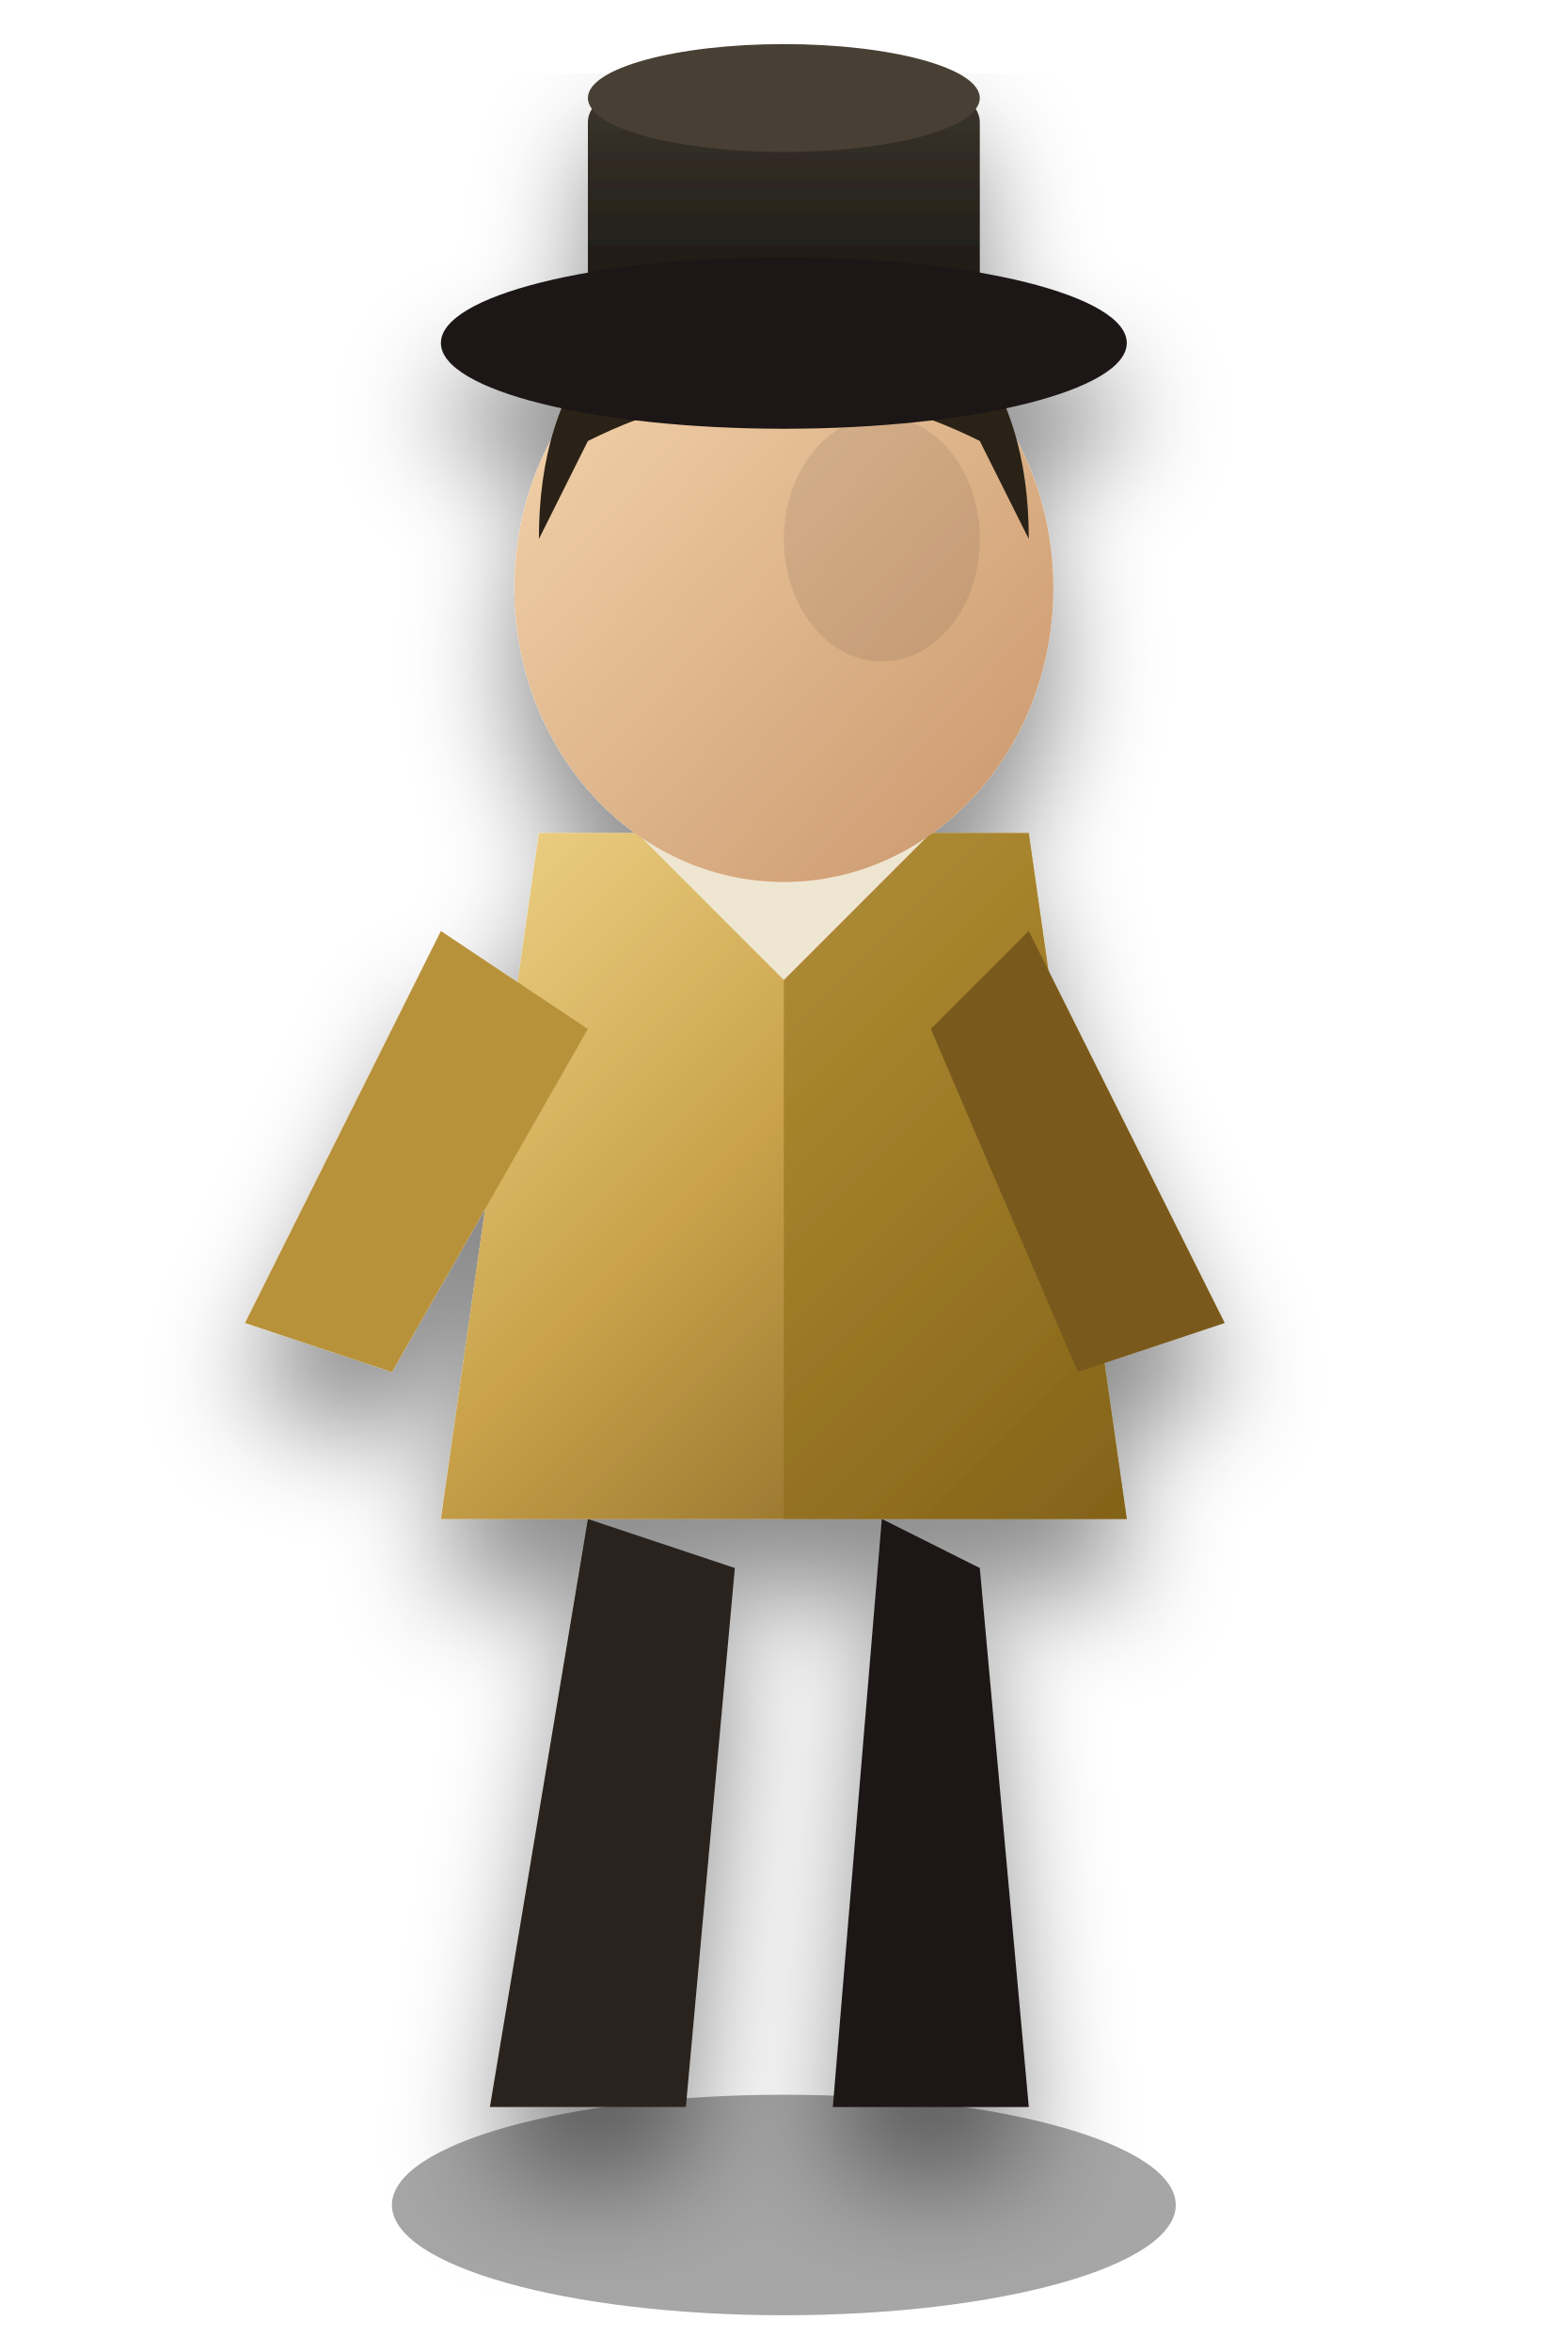
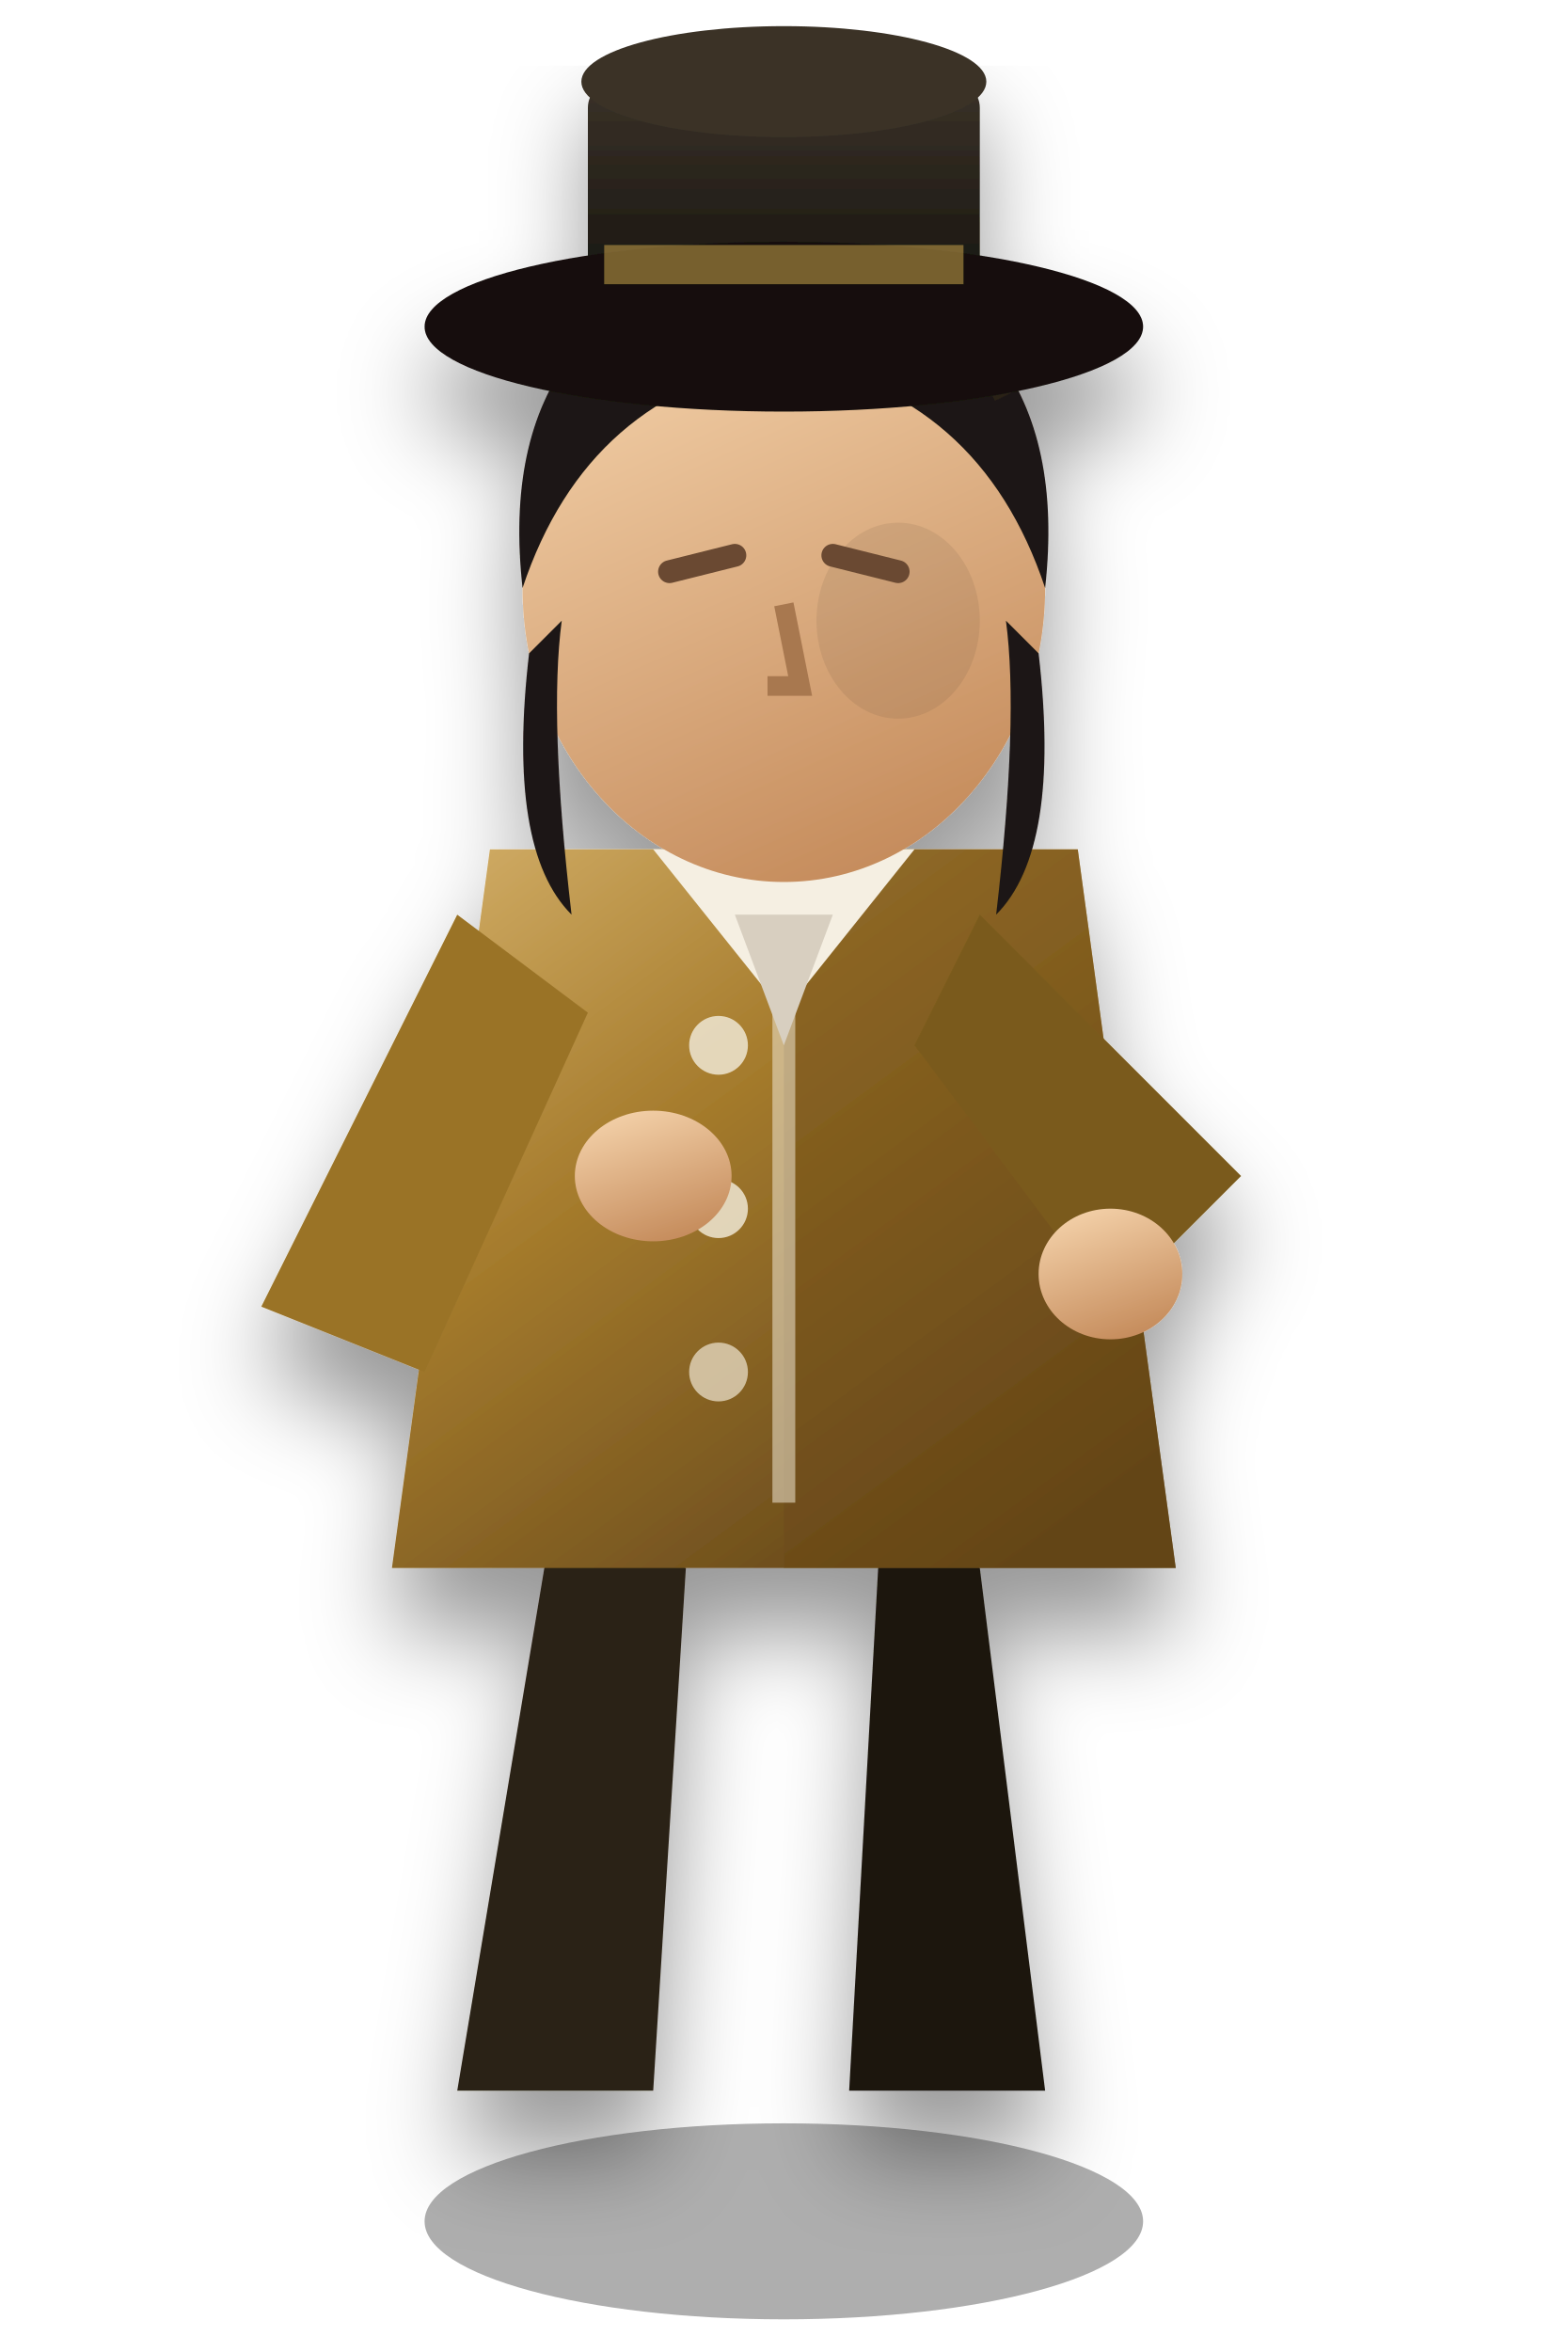
- <svg xmlns="http://www.w3.org/2000/svg" viewBox="0 0 64 96" width="64" height="96">
+ <svg xmlns="http://www.w3.org/2000/svg" viewBox="0 0 48 72" width="48" height="72">
  <defs>
-     <linearGradient id="coat" x1="0%" y1="0%" x2="100%" y2="100%">
-       <stop offset="0%" stop-color="#f0d48a" />
-       <stop offset="45%" stop-color="#c9a24a" />
-       <stop offset="100%" stop-color="#7a5a1e" />
+     <linearGradient id="coat" x1="0%" y1="0%" x2="80%" y2="100%">
+       <stop offset="0%" stop-color="#d4b06a" />
+       <stop offset="40%" stop-color="#a67c2d" />
+       <stop offset="100%" stop-color="#5c4018" />
    </linearGradient>
-     <linearGradient id="skin" x1="0%" y1="0%" x2="100%" y2="100%">
-       <stop offset="0%" stop-color="#f6d7b0" />
-       <stop offset="100%" stop-color="#c9956a" />
+     <linearGradient id="skin" x1="30%" y1="0%" x2="70%" y2="100%">
+       <stop offset="0%" stop-color="#f3d0a8" />
+       <stop offset="100%" stop-color="#c48a5a" />
    </linearGradient>
    <linearGradient id="hat" x1="0%" y1="0%" x2="0%" y2="100%">
-       <stop offset="0%" stop-color="#3a342c" />
-       <stop offset="100%" stop-color="#15120e" />
+       <stop offset="0%" stop-color="#3a3228" />
+       <stop offset="100%" stop-color="#12100c" />
    </linearGradient>
-     <filter id="soft" x="-20%" y="-10%" width="140%" height="130%">
-       <feDropShadow dx="0" dy="3" stdDeviation="2.2" flood-color="#000" flood-opacity="0.45" />
+     <filter id="soft" x="-25%" y="-10%" width="150%" height="130%">
+       <feDropShadow dx="0" dy="2" stdDeviation="1.4" flood-color="#000" flood-opacity="0.4" />
    </filter>
  </defs>
-   <ellipse cx="32" cy="90" rx="16" ry="4.5" fill="#000" opacity="0.35" />
+   <ellipse cx="24" cy="68" rx="11" ry="3" fill="#000" opacity="0.32" />
  <g filter="url(#soft)">
-     <path d="M24 62 L20 86 L28 86 L30 64 Z" fill="#2a241c" />
-     <path d="M36 62 L34 86 L42 86 L40 64 Z" fill="#1a1612" />
-     <path d="M22 34 L18 62 L46 62 L42 34 Z" fill="url(#coat)" />
-     <path d="M32 34 L32 62 L46 62 L42 34 Z" fill="#8b6914" opacity="0.55" />
-     <path d="M18 38 L10 54 L16 56 L24 42 Z" fill="#b8923a" />
-     <path d="M42 38 L50 54 L44 56 L38 42 Z" fill="#7a5a1e" />
-     <path d="M26 34 L32 40 L38 34 Z" fill="#efe6d2" />
-     <ellipse cx="32" cy="24" rx="11" ry="12" fill="url(#skin)" />
-     <ellipse cx="36" cy="22" rx="4" ry="5" fill="#000" opacity="0.08" />
-     <path d="M22 22 Q22 12 32 10 Q42 12 42 22 L40 18 Q32 14 24 18 Z" fill="#2a2218" />
-     <rect x="24" y="4" width="16" height="10" rx="1" fill="url(#hat)" />
-     <ellipse cx="32" cy="14" rx="14" ry="3.5" fill="#1a1612" />
-     <ellipse cx="32" cy="4" rx="8" ry="2.2" fill="#4a4034" />
+     <path d="M17 46 L14 64 L20 64 L21 48 Z" fill="#2a2218" />
+     <path d="M27 46 L26 64 L32 64 L30 48 Z" fill="#1a1410" />
+     <path d="M15 26 L12 48 L36 48 L33 26 Z" fill="url(#coat)" />
+     <path d="M24 26 L24 48 L36 48 L33 26 Z" fill="#6b4a16" opacity="0.5" />
+     <path d="M24 28 L24 46" stroke="#efe6d2" stroke-width="0.7" opacity="0.55" />
+     <circle cx="22" cy="32" r="0.9" fill="#efe6d2" opacity="0.85" />
+     <circle cx="22" cy="37" r="0.9" fill="#efe6d2" opacity="0.85" />
+     <circle cx="22" cy="42" r="0.9" fill="#efe6d2" opacity="0.7" />
+     <path d="M14 28 L8 40 L13 42 L18 31 Z" fill="#9a7328" />
+     <path d="M30 28 L38 36 L34 40 L28 32 Z" fill="#7a5a1e" />
+     <ellipse cx="34" cy="39" rx="2.2" ry="2" fill="url(#skin)" />
+     <ellipse cx="20" cy="36" rx="2.4" ry="2" fill="url(#skin)" />
+     <path d="M20 26 L24 31 L28 26 Z" fill="#f5efe2" />
+     <path d="M22.5 28 L24 32 L25.5 28" fill="#d8cfc0" />
+     <ellipse cx="24" cy="18" rx="8" ry="9" fill="url(#skin)" />
+     <ellipse cx="27.5" cy="19" rx="2.5" ry="3" fill="#000" opacity="0.07" />
+     <path d="M16 18 Q15 9 24 7.5 Q33 9 32 18 Q30 12 24 11 Q18 12 16 18 Z" fill="#1e1812" />
+     <path d="M16.2 20 Q15.5 26 17.5 28 Q16.8 22 17.2 19 Z" fill="#1e1812" />
+     <path d="M31.8 20 Q32.5 26 30.5 28 Q31.2 22 30.8 19 Z" fill="#1e1812" />
+     <path d="M18 12 Q20 8 23 9" fill="none" stroke="#2a2218" stroke-width="1.2" />
+     <path d="M26 9 Q29 8 31 12" fill="none" stroke="#2a2218" stroke-width="1.2" />
+     <path d="M20.5 17.5 L22.5 17" stroke="#6a4a32" stroke-width="0.7" stroke-linecap="round" />
+     <path d="M25.5 17 L27.5 17.5" stroke="#6a4a32" stroke-width="0.7" stroke-linecap="round" />
+     <path d="M24 18.5 L24.5 21 L23.5 21" fill="none" stroke="#a87850" stroke-width="0.6" />
+     <rect x="18" y="2.5" width="12" height="7.5" rx="0.8" fill="url(#hat)" />
+     <ellipse cx="24" cy="10" rx="11" ry="2.6" fill="#14110e" />
+     <ellipse cx="24" cy="2.5" rx="6.2" ry="1.7" fill="#3a3228" />
+     <rect x="18.5" y="7.5" width="11" height="1.2" fill="#c9a24a" opacity="0.55" />
  </g>
</svg>
